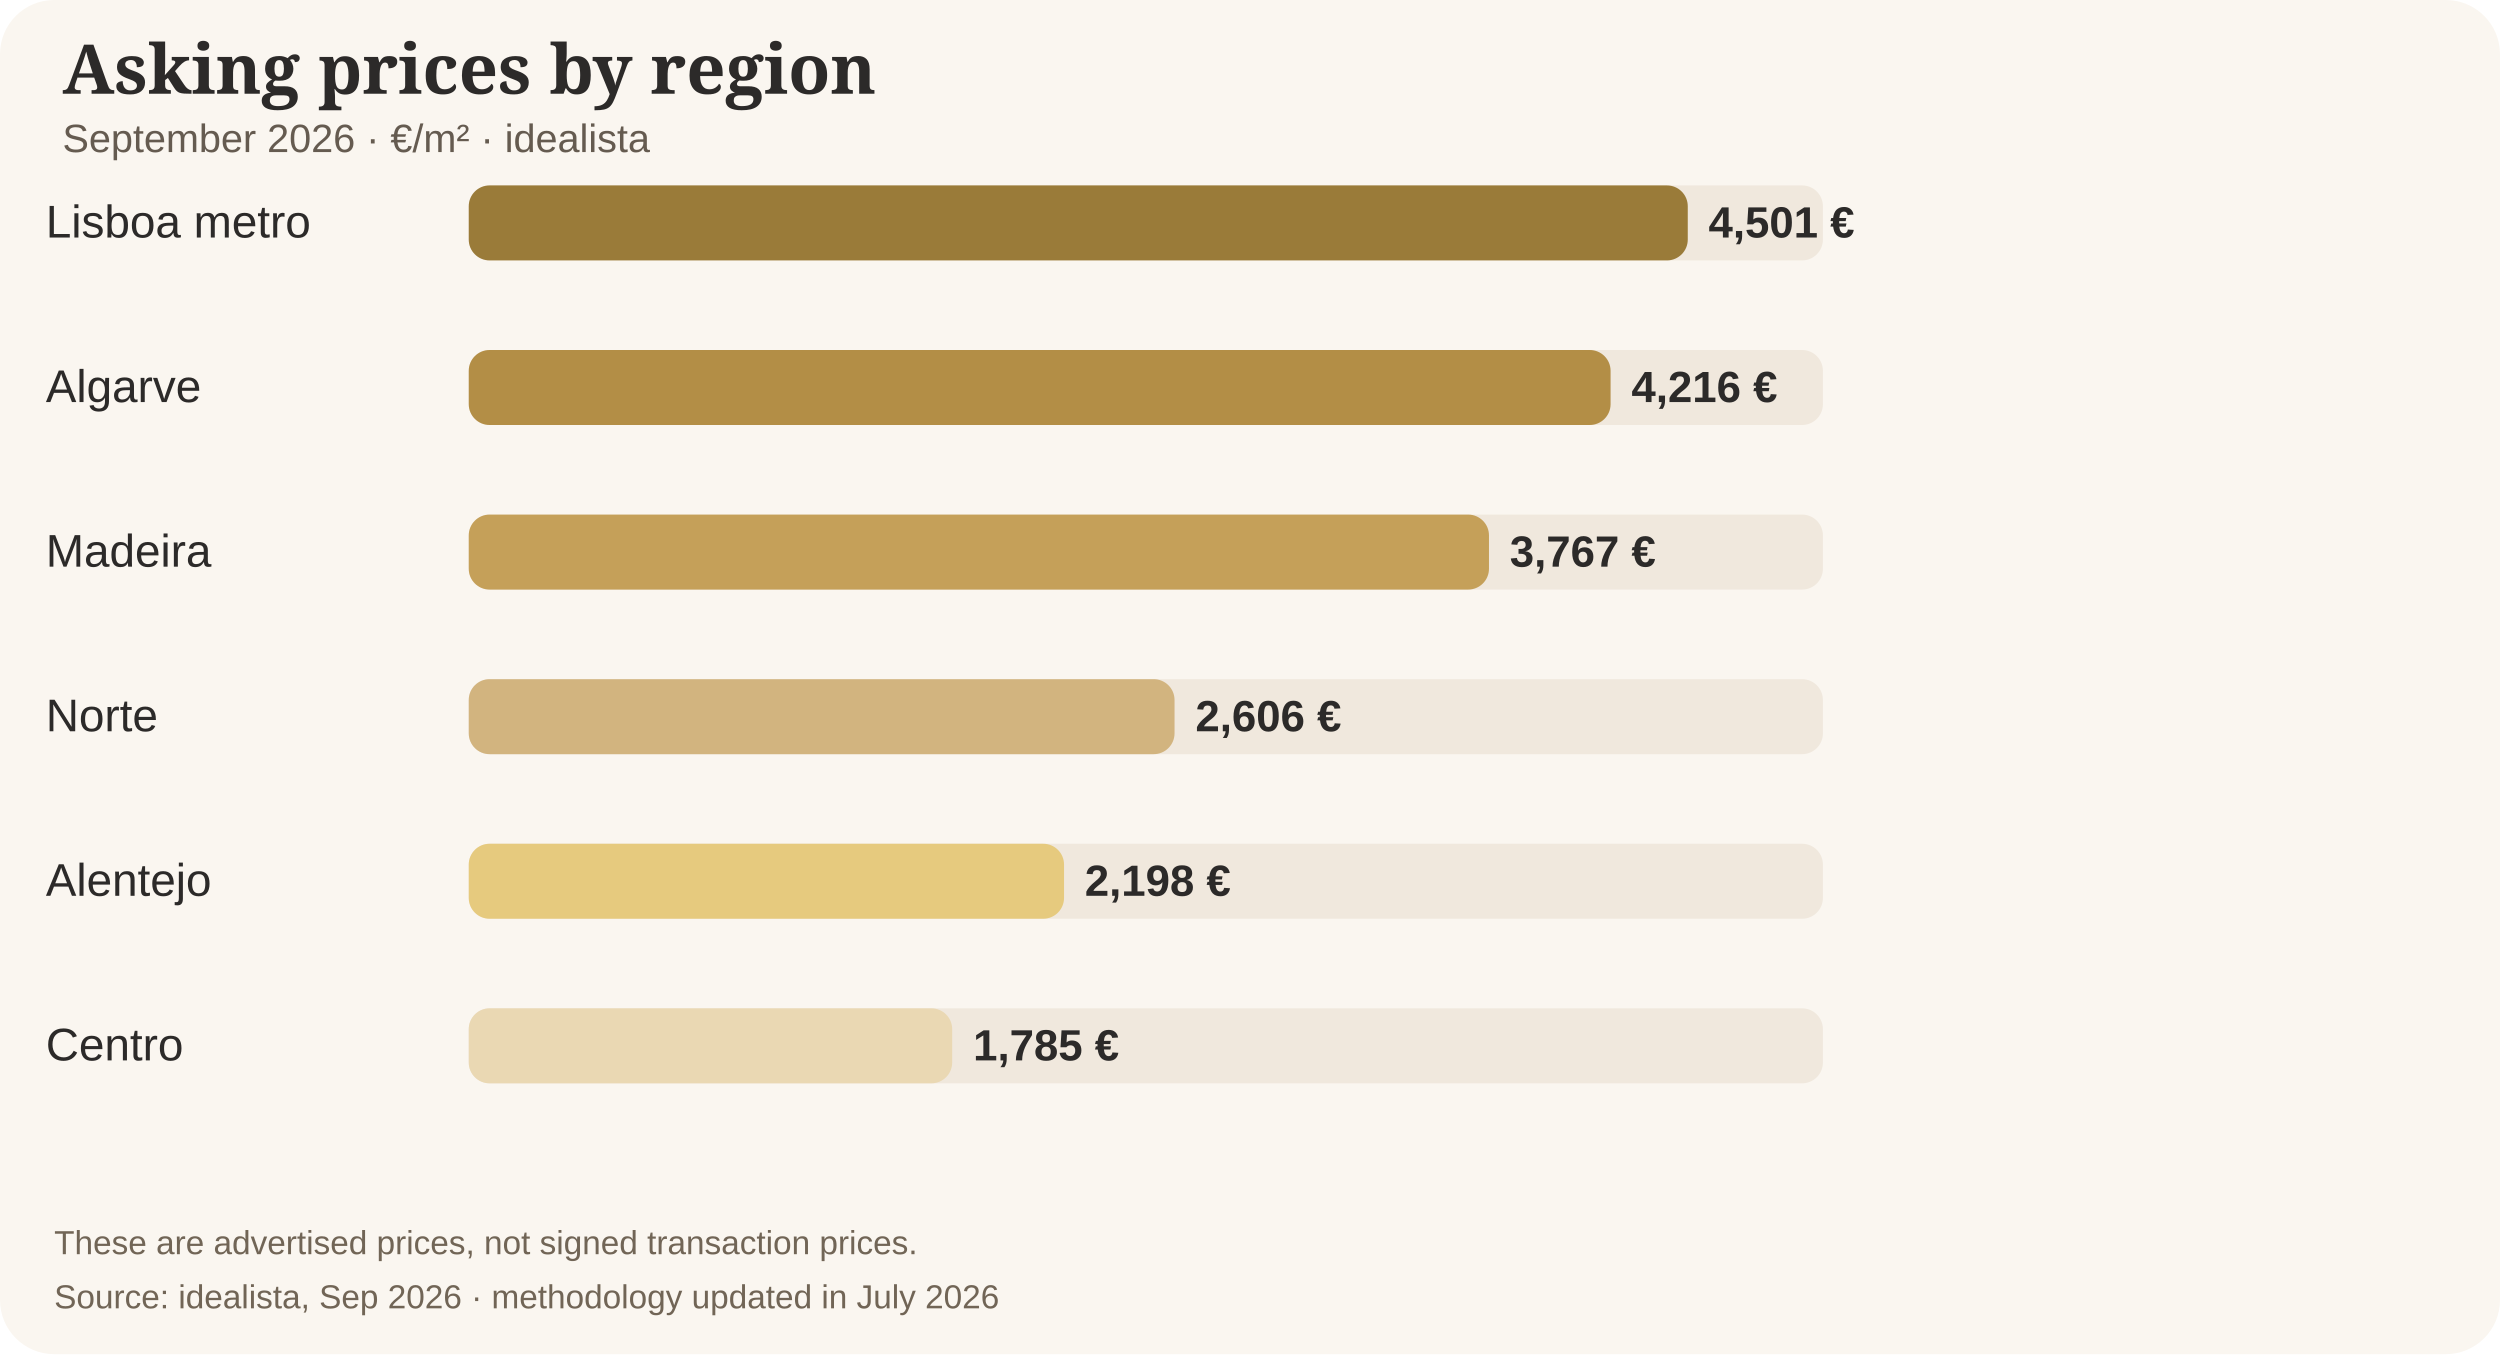
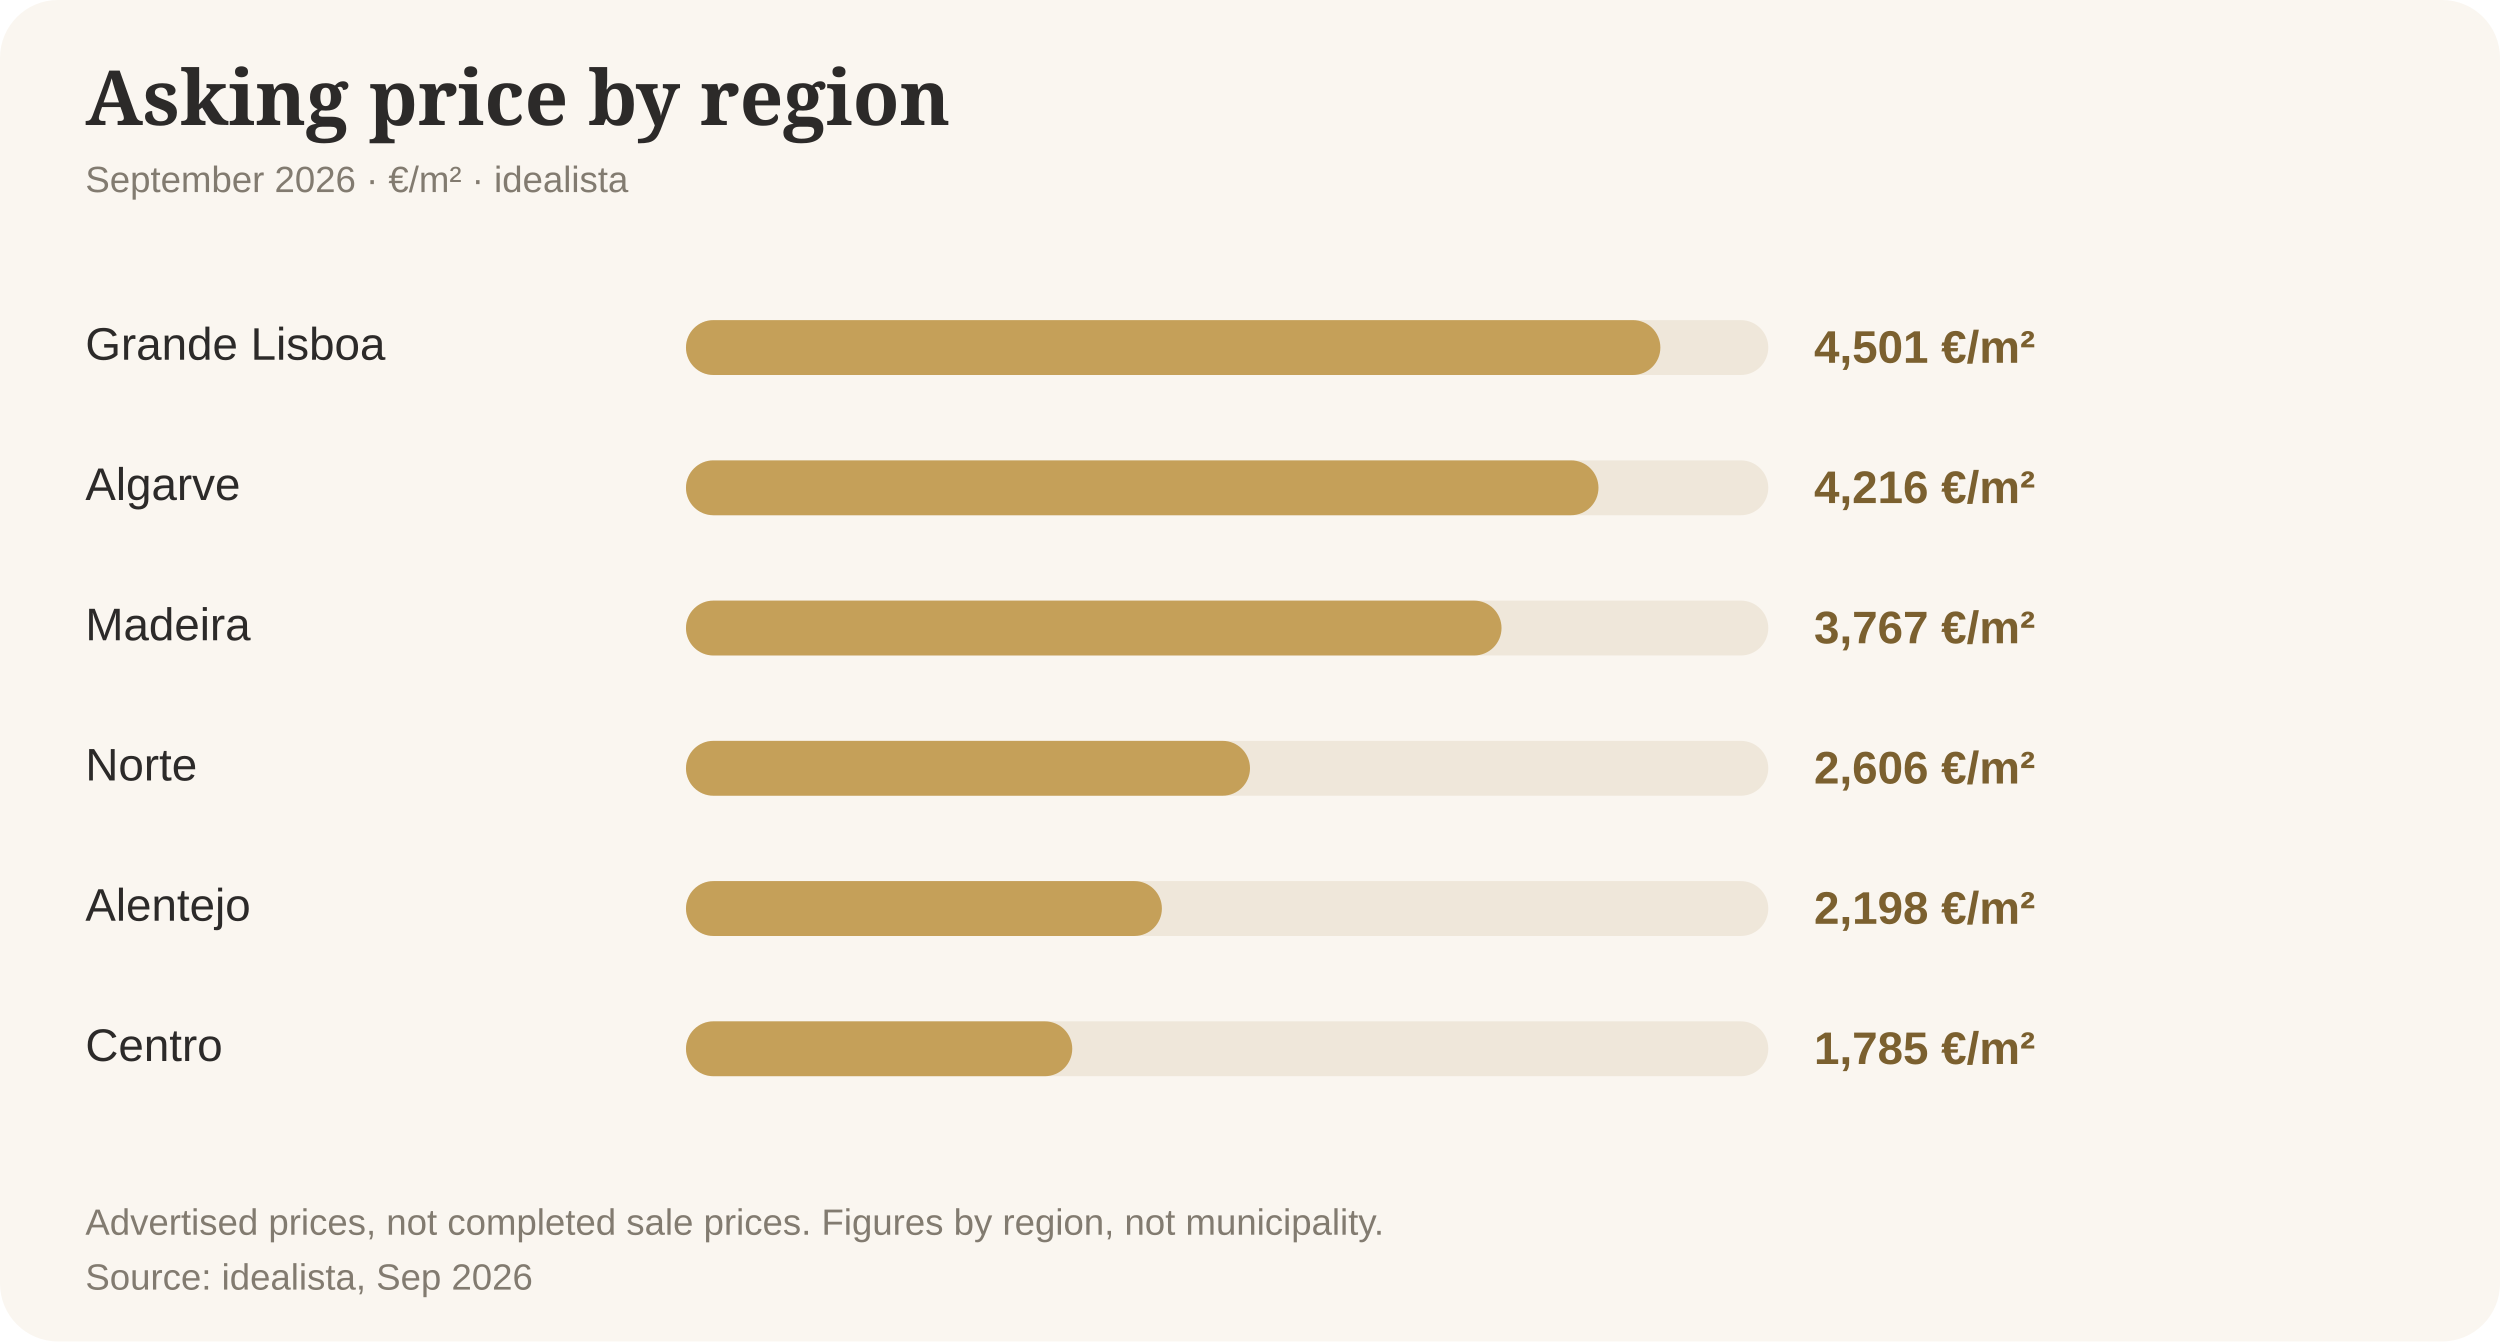
- <svg xmlns="http://www.w3.org/2000/svg" width="1200" height="650" viewBox="0 0 1200 650">
-   <style>.title{font:600 33px Georgia,serif;fill:#2C2A29}.sub{font:19px Arial,sans-serif;fill:#655b50}.area{font:22px Arial,sans-serif;fill:#2C2A29}.value{font:600 21px Arial,sans-serif;fill:#2C2A29}.small{font:16px Arial,sans-serif;fill:#716556}</style>
-   <rect width="1200" height="650" rx="26" fill="#FAF6F0" />
-   <text x="30" y="45" class="title">Asking prices by region</text>
-   <text x="30" y="73" class="sub">September 2026 · €/m² · idealista</text>
-   <text x="22" y="114" class="area">Lisboa metro</text>
-   <rect x="225" y="89" width="650" height="36" rx="10" fill="#F0E8DD" />
-   <rect x="225" y="89" width="585.13" height="36" rx="10" fill="#9A7B39" />
-   <text x="820.1" y="114" class="value">4,501 €</text>
-   <text x="22" y="193" class="area">Algarve</text>
-   <rect x="225" y="168" width="650" height="36" rx="10" fill="#F0E8DD" />
-   <rect x="225" y="168" width="548.08" height="36" rx="10" fill="#B38E46" />
-   <text x="783.1" y="193" class="value">4,216 €</text>
-   <text x="22" y="272" class="area">Madeira</text>
-   <rect x="225" y="247" width="650" height="36" rx="10" fill="#F0E8DD" />
-   <rect x="225" y="247" width="489.71" height="36" rx="10" fill="#C5A059" />
-   <text x="724.7" y="272" class="value">3,767 €</text>
-   <text x="22" y="351" class="area">Norte</text>
-   <rect x="225" y="326" width="650" height="36" rx="10" fill="#F0E8DD" />
-   <rect x="225" y="326" width="338.78" height="36" rx="10" fill="#D2B47F" />
-   <text x="573.8" y="351" class="value">2,606 €</text>
-   <text x="22" y="430" class="area">Alentejo</text>
-   <rect x="225" y="405" width="650" height="36" rx="10" fill="#F0E8DD" />
-   <rect x="225" y="405" width="285.74" height="36" rx="10" fill="#E6CA7E" />
-   <text x="520.7" y="430" class="value">2,198 €</text>
-   <text x="22" y="509" class="area">Centro</text>
-   <rect x="225" y="484" width="650" height="36" rx="10" fill="#F0E8DD" />
-   <rect x="225" y="484" width="232.05" height="36" rx="10" fill="#EAD8B3" />
-   <text x="467.1" y="509" class="value">1,785 €</text>
-   <text x="26" y="602" class="small">These are advertised prices, not signed transaction prices.</text>
-   <text x="26" y="628" class="small">Source: idealista, Sep 2026 · methodology updated in July 2026</text>
+ <svg xmlns="http://www.w3.org/2000/svg" width="820" height="440" viewBox="0 0 820 440" role="img" aria-label="Asking prices by region, September 2026">
+   <rect width="820" height="440" rx="19" fill="#FAF6F0" />
+   <style>.h{font:600 25px Georgia,serif;fill:#2C2A29}.b{font:15px Arial,sans-serif;fill:#2C2A29}.v{font:600 15px Arial,sans-serif;fill:#7B602F}.s{font:12px Arial,sans-serif;fill:#827B70}</style>
+   <text class="h" x="28" y="41">Asking price by region</text>
+   <text class="s" x="28" y="63">September 2026 · €/m² · idealista</text>
+   <text class="b" x="28" y="118">Grande Lisboa</text>
+   <rect x="225" y="105" width="355" height="18" rx="9" fill="#EFE7DA" />
+   <rect x="225" y="105" width="319.6" height="18" rx="9" fill="#C5A059" />
+   <text class="v" x="595" y="119">4,501 €/m²</text>
+   <text class="b" x="28" y="164">Algarve</text>
+   <rect x="225" y="151" width="355" height="18" rx="9" fill="#EFE7DA" />
+   <rect x="225" y="151" width="299.3" height="18" rx="9" fill="#C5A059" />
+   <text class="v" x="595" y="165">4,216 €/m²</text>
+   <text class="b" x="28" y="210">Madeira</text>
+   <rect x="225" y="197" width="355" height="18" rx="9" fill="#EFE7DA" />
+   <rect x="225" y="197" width="267.5" height="18" rx="9" fill="#C5A059" />
+   <text class="v" x="595" y="211">3,767 €/m²</text>
+   <text class="b" x="28" y="256">Norte</text>
+   <rect x="225" y="243" width="355" height="18" rx="9" fill="#EFE7DA" />
+   <rect x="225" y="243" width="185.0" height="18" rx="9" fill="#C5A059" />
+   <text class="v" x="595" y="257">2,606 €/m²</text>
+   <text class="b" x="28" y="302">Alentejo</text>
+   <rect x="225" y="289" width="355" height="18" rx="9" fill="#EFE7DA" />
+   <rect x="225" y="289" width="156.1" height="18" rx="9" fill="#C5A059" />
+   <text class="v" x="595" y="303">2,198 €/m²</text>
+   <text class="b" x="28" y="348">Centro</text>
+   <rect x="225" y="335" width="355" height="18" rx="9" fill="#EFE7DA" />
+   <rect x="225" y="335" width="126.7" height="18" rx="9" fill="#C5A059" />
+   <text class="v" x="595" y="349">1,785 €/m²</text>
+   <text class="s" x="28" y="405">Advertised prices, not completed sale prices. Figures by region, not municipality.</text>
+   <text class="s" x="28" y="423">Source: idealista, Sep 2026</text>
</svg>
